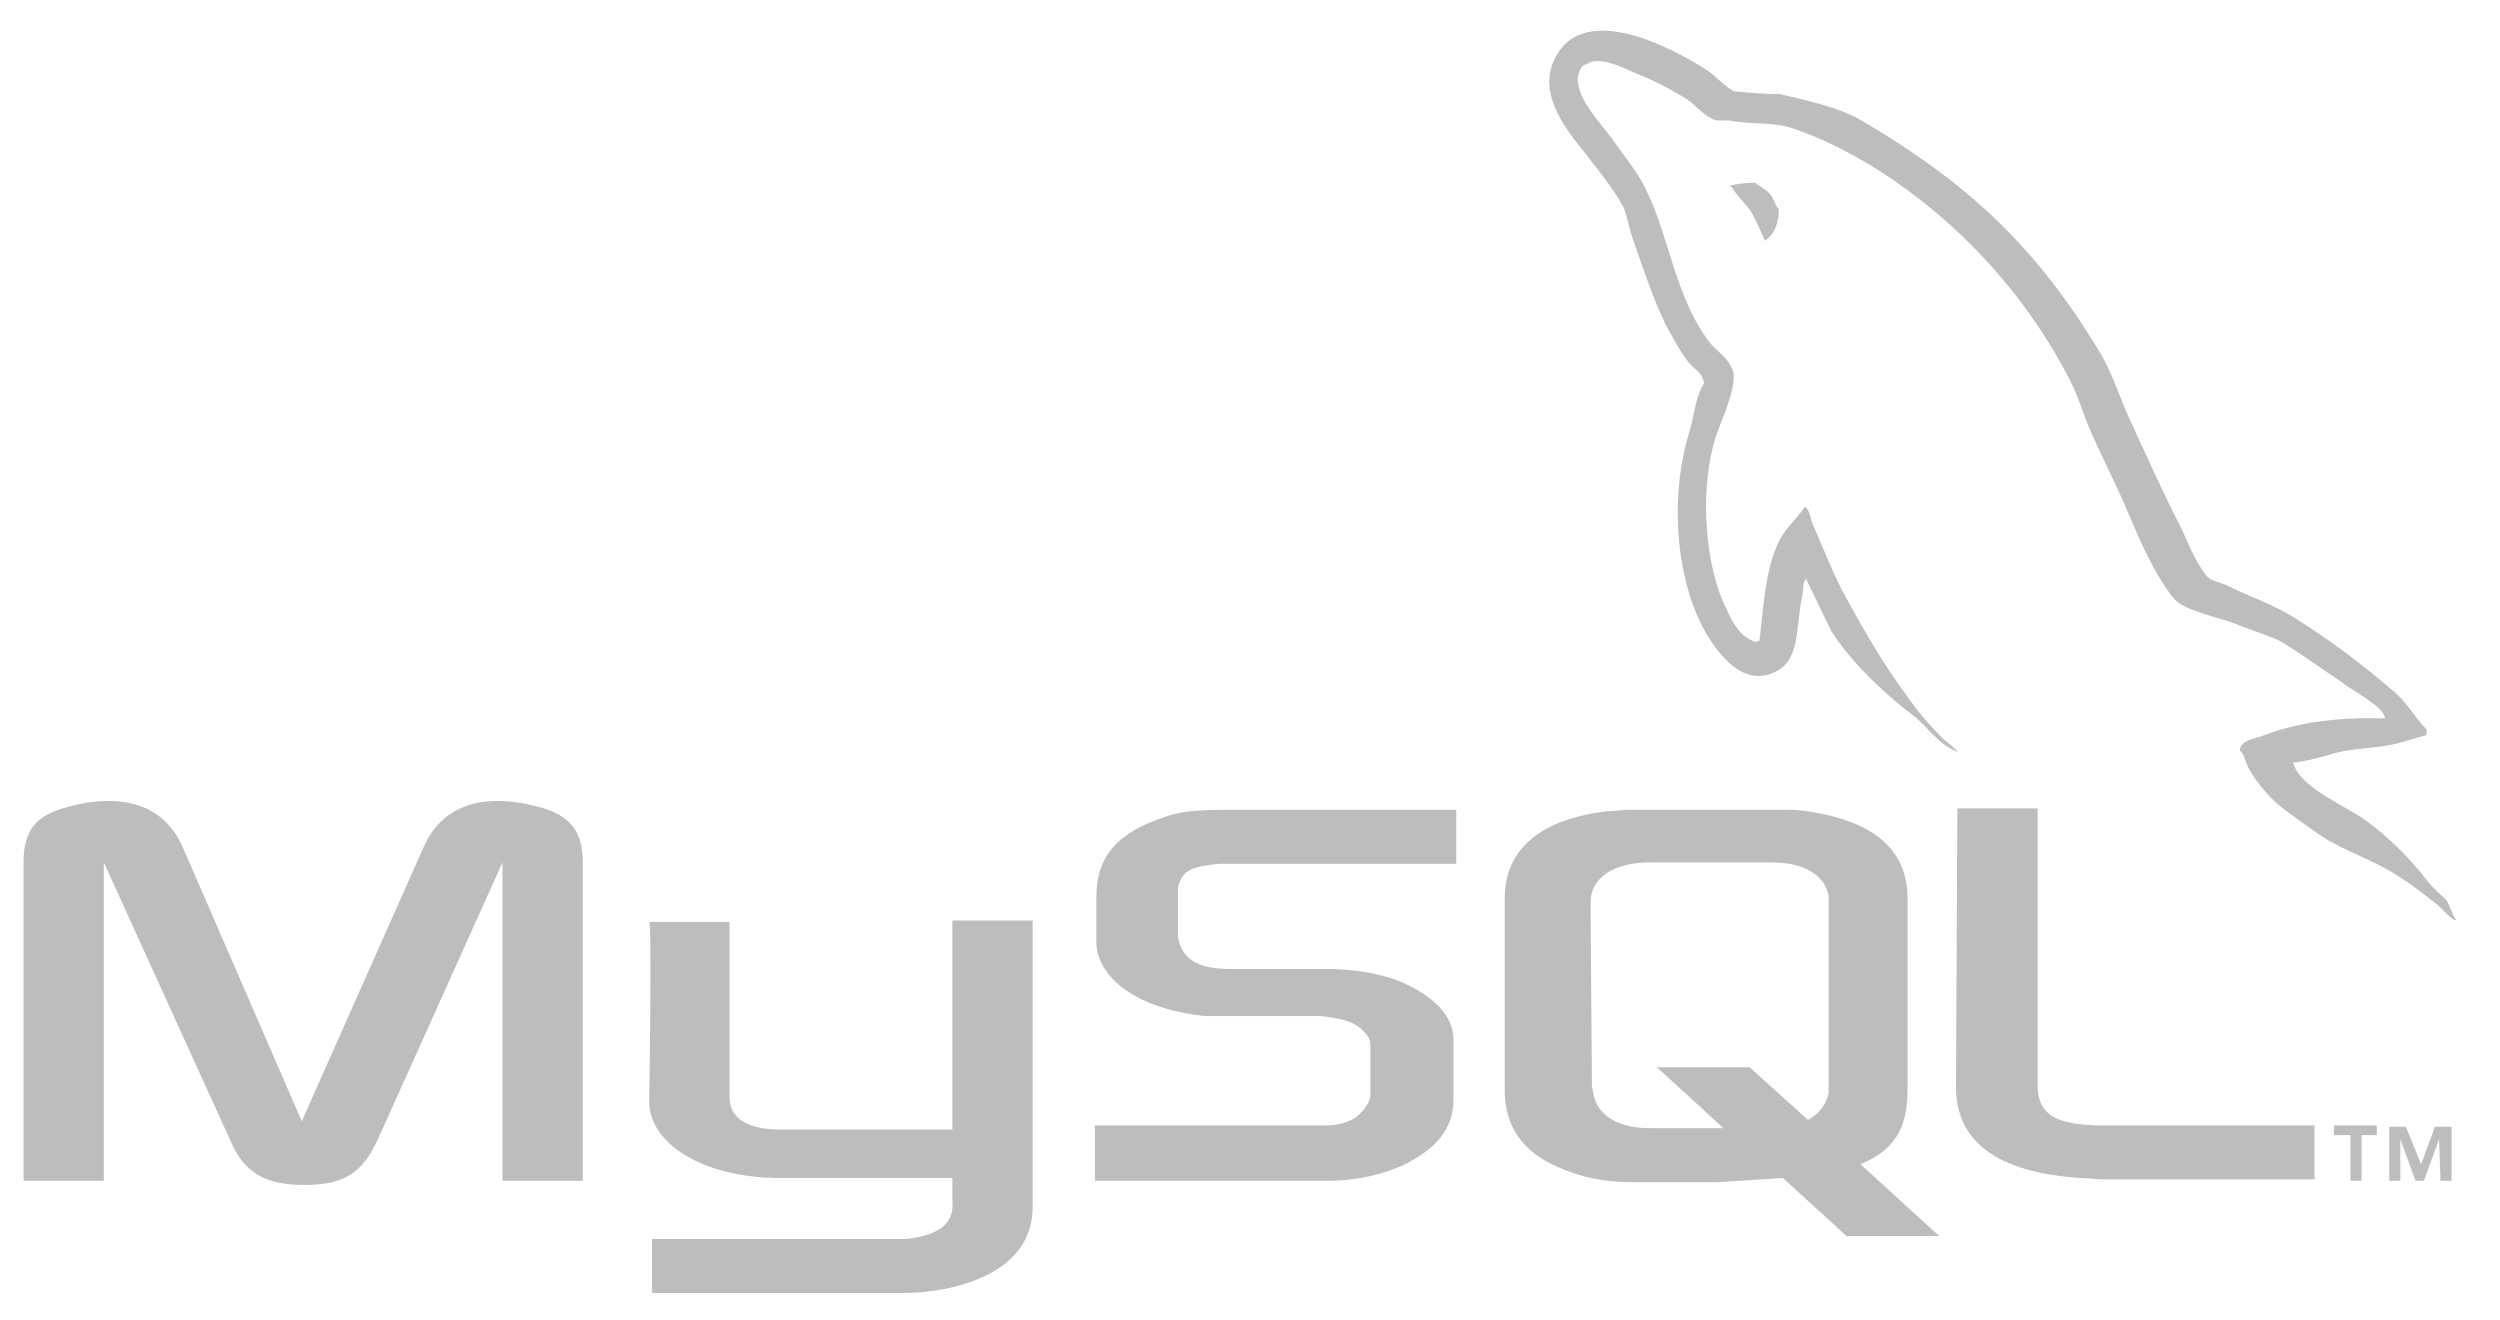
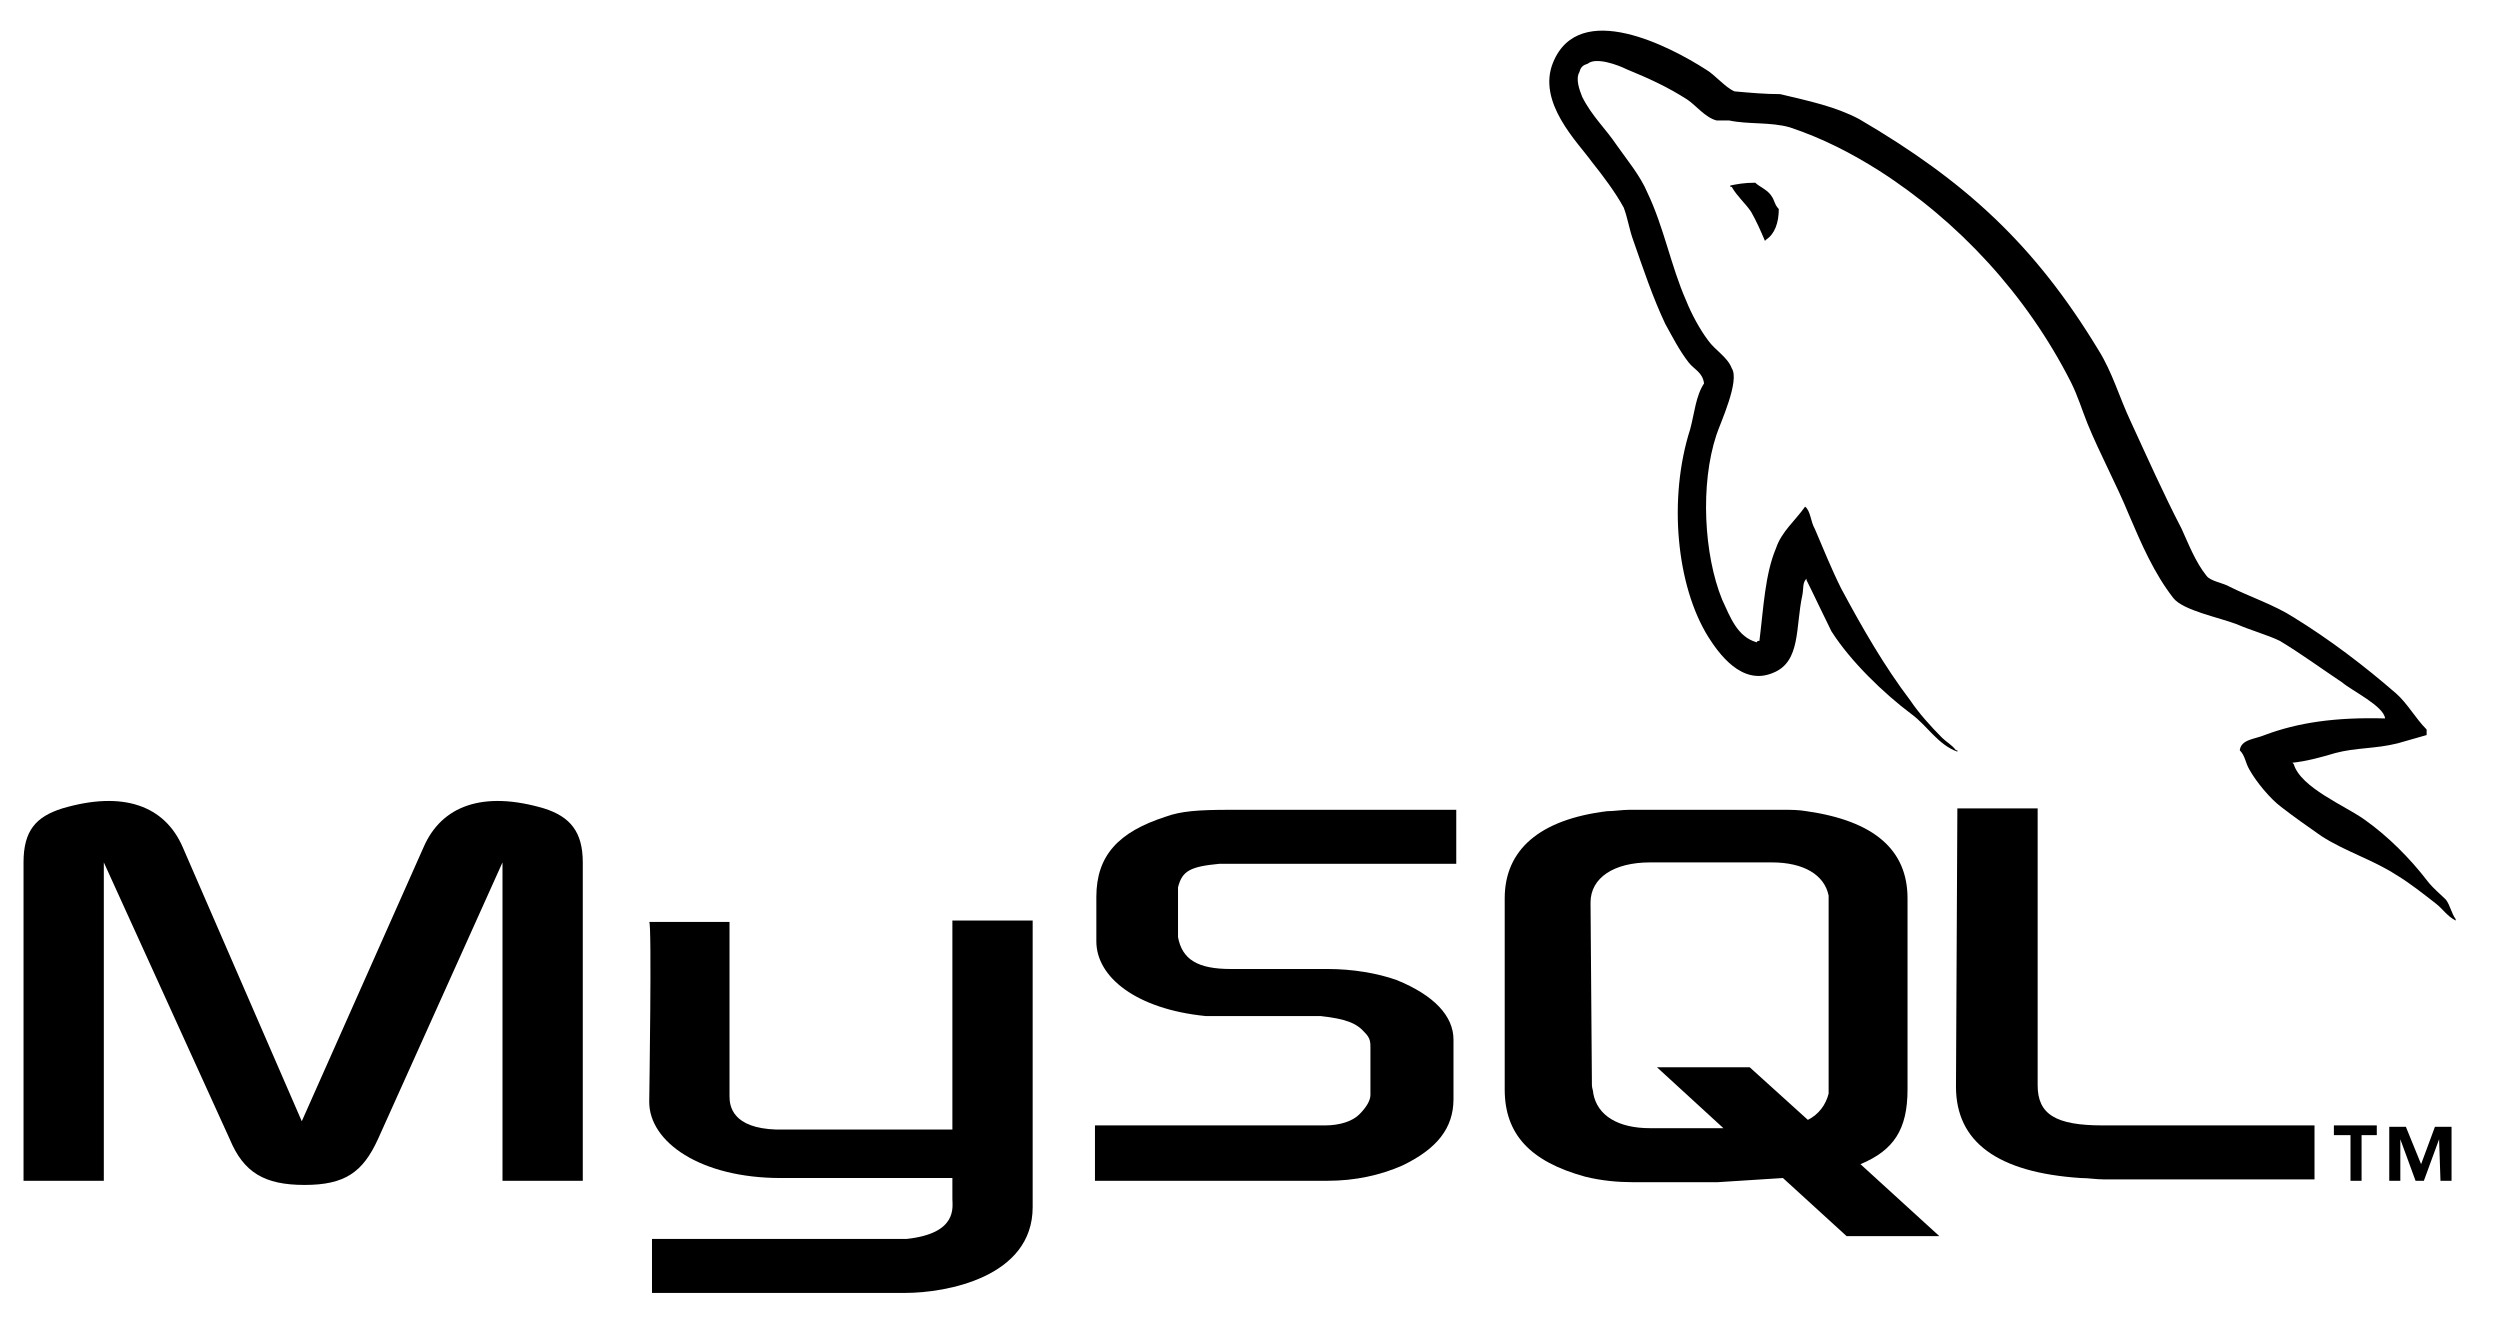
<svg xmlns="http://www.w3.org/2000/svg" id="Layer_1" style="enable-background:new 0 0 180.6 95.3;" version="1.1" viewBox="0 0 180.6 95.3" xml:space="preserve">
  <style type="text/css">
- 	.st0{fill:#bdbdbd}
- 	.st1{fill:#bdbdbd}
+ 	.st0{fill:#000000}
+ 	.st1{fill:#000000}
</style>
  <path class="st0" d="M1.7,85.3h5.8v-23l9.1,20c1,2.4,2.5,3.3,5.4,3.3c2.9,0,4.2-0.9,5.3-3.3l9-20v23h5.8v-23c0-2.2-0.9-3.3-2.8-3.9  c-4.4-1.3-7.4-0.2-8.7,2.8L21.8,81l-8.6-19.8c-1.3-3-4.3-4.1-8.7-2.8C2.6,59,1.7,60,1.7,62.3L1.7,85.3L1.7,85.3z" />
  <path class="st0" d="M46.9,66.6h5.8v12.6c0,0.7,0.2,2.3,3.4,2.4c1.7,0,12.6,0,12.7,0V66.5h5.8c0,0,0,20.6,0,20.7  c0,5.1-6.3,6.2-9.2,6.2H47.1v-3.9c0,0,18.4,0,18.4,0c3.7-0.4,3.3-2.3,3.3-2.9v-1.5H56.4c-5.8,0-9.5-2.6-9.5-5.5  C46.9,79.3,47.1,66.7,46.9,66.6L46.9,66.6z" />
  <path class="st0" d="M172.3,51.9c-3.6-0.1-6.3,0.3-8.7,1.2c-0.7,0.3-1.7,0.3-1.8,1.1c0.4,0.4,0.4,0.9,0.7,1.4  c0.5,0.9,1.5,2.1,2.3,2.7c0.9,0.7,1.9,1.4,2.9,2.1c1.7,1.1,3.7,1.7,5.4,2.8c1,0.6,2,1.4,2.9,2.1c0.5,0.4,0.8,0.9,1.4,1.2  c0,0,0-0.1,0-0.1c-0.3-0.4-0.4-1-0.7-1.4c-0.4-0.4-0.9-0.8-1.3-1.3c-1.3-1.7-2.9-3.3-4.6-4.5c-1.4-1-4.6-2.3-5.1-4c0,0,0,0-0.1-0.1  c1-0.1,2.1-0.4,3.1-0.7c1.5-0.4,2.9-0.3,4.5-0.7c0.7-0.2,1.4-0.4,2.1-0.6c0-0.1,0-0.3,0-0.4c-0.8-0.8-1.4-1.9-2.2-2.6  c-2.3-2-4.8-3.9-7.4-5.5c-1.4-0.9-3.2-1.5-4.6-2.2c-0.5-0.3-1.4-0.4-1.7-0.8c-0.8-1-1.3-2.3-1.8-3.4c-1.3-2.5-2.5-5.2-3.7-7.8  c-0.8-1.7-1.3-3.5-2.3-5.1c-4.6-7.6-9.6-12.2-17.3-16.7c-1.7-0.9-3.6-1.3-5.7-1.8c-1.1,0-2.2-0.1-3.3-0.2c-0.7-0.3-1.4-1.2-2.1-1.6  c-2.5-1.6-9.1-5.1-11-0.5c-1.2,2.9,1.8,5.8,2.8,7.2c0.8,1,1.7,2.2,2.3,3.3c0.3,0.8,0.4,1.6,0.7,2.4c0.7,2,1.4,4.1,2.3,6  c0.5,0.9,1,1.9,1.7,2.8c0.4,0.5,1,0.7,1.1,1.5c-0.6,0.9-0.7,2.2-1,3.3c-1.6,5-1,11.3,1.3,15c0.7,1.1,2.4,3.6,4.7,2.6  c2-0.8,1.6-3.3,2.1-5.6c0.1-0.5,0-0.9,0.3-1.2c0,0,0,0.1,0,0.1c0.6,1.2,1.2,2.5,1.8,3.7c1.4,2.2,3.8,4.5,5.8,6  c1.1,0.8,1.9,2.2,3.3,2.7c0,0,0-0.1,0-0.1c0,0,0,0-0.1,0c-0.3-0.4-0.7-0.6-1-0.9c-0.8-0.8-1.7-1.8-2.3-2.7c-1.9-2.5-3.5-5.3-5-8.1  c-0.7-1.4-1.3-2.9-1.9-4.3c-0.3-0.5-0.3-1.3-0.7-1.6c-0.7,1-1.7,1.8-2.1,3c-0.8,1.9-0.9,4.3-1.2,6.7c-0.2,0-0.1,0-0.2,0.1  c-1.4-0.4-1.9-1.8-2.5-3.1c-1.3-3.2-1.6-8.3-0.4-11.9c0.3-0.9,1.7-3.9,1.1-4.8c-0.3-0.8-1.2-1.3-1.7-2c-0.6-0.8-1.2-1.9-1.6-2.9  c-1.1-2.5-1.6-5.3-2.8-7.8c-0.5-1.2-1.5-2.4-2.2-3.4c-0.8-1.2-1.8-2.1-2.5-3.5c-0.2-0.5-0.5-1.3-0.2-1.8c0.1-0.4,0.3-0.5,0.6-0.6  c0.6-0.5,2.2,0.1,2.8,0.4c1.7,0.7,3,1.3,4.4,2.2c0.6,0.4,1.3,1.3,2.1,1.5c0.3,0,0.6,0,0.9,0c1.4,0.3,3,0.1,4.4,0.5  c2.4,0.8,4.5,1.9,6.4,3.1c5.8,3.7,10.7,9,13.9,15.3c0.5,1,0.8,2,1.2,3c0.9,2.2,2.1,4.4,3,6.6c0.9,2.1,1.8,4.2,3.2,6  c0.7,0.9,3.3,1.4,4.6,1.9c0.9,0.4,2.3,0.8,3.1,1.2c1.5,0.9,3,2,4.5,3C169.9,49.9,172.2,51,172.3,51.9L172.3,51.9z" />
  <path class="st0" d="M126.8,13.2c-0.8,0-1.3,0.1-1.8,0.2c0,0,0,0,0,0.1c0,0,0,0,0.1,0c0.4,0.7,1,1.2,1.4,1.8c0.4,0.7,0.7,1.4,1,2.1  c0,0,0.1-0.1,0.1-0.1c0.6-0.4,0.9-1.2,0.9-2.2c-0.3-0.3-0.3-0.6-0.5-0.9C127.7,13.7,127.1,13.5,126.8,13.2L126.8,13.2z" />
  <path class="st1" d="M79.1,85.3h16.8c2,0,3.8-0.4,5.4-1.1c2.5-1.2,3.7-2.7,3.7-4.8v-4.3c0-1.7-1.4-3.2-4.1-4.3  c-1.4-0.5-3.2-0.8-5-0.8h-7c-2.4,0-3.5-0.7-3.8-2.3c0-0.2,0-0.4,0-0.5v-2.6c0-0.1,0-0.3,0-0.5c0.3-1.2,0.9-1.5,3-1.7  c0.2,0,0.4,0,0.5,0h16.6v-3.9H88.9c-2.4,0-3.6,0.1-4.7,0.5c-3.4,1.1-5,2.8-5,5.8V68c0,2.6,2.9,4.9,7.9,5.4c0.5,0,1.1,0,1.7,0h6  c0.2,0,0.4,0,0.6,0c1.8,0.2,2.6,0.5,3.2,1.2c0.4,0.4,0.4,0.7,0.4,1.1v3.4c0,0.4-0.3,0.9-0.8,1.4s-1.4,0.8-2.5,0.8  c-0.2,0-0.4,0-0.6,0H79.1L79.1,85.3L79.1,85.3z" />
  <path class="st1" d="M141.3,78.5c0,4,3,6.2,9,6.6c0.6,0,1.1,0.1,1.7,0.1h15.2v-3.9h-15.3c-3.4,0-4.7-0.8-4.7-2.9V58.4h-5.8  L141.3,78.5L141.3,78.5z" />
  <path class="st1" d="M108.7,78.7V64.9c0-3.5,2.5-5.7,7.4-6.3c0.5,0,1.1-0.1,1.6-0.1h11.1c0.6,0,1.1,0,1.7,0.1  c4.9,0.7,7.3,2.8,7.3,6.3v13.8c0,2.9-1,4.4-3.4,5.4l5.7,5.2h-6.7l-4.6-4.2l-4.7,0.3h-6.2c-1,0-2.2-0.1-3.4-0.4  C110.5,83.9,108.7,81.9,108.7,78.7L108.7,78.7z M115,78.4c0,0.2,0.1,0.4,0.1,0.6c0.3,1.6,1.8,2.5,4.1,2.5h5.3l-4.8-4.4h6.7l4.2,3.8  c0.8-0.4,1.3-1.1,1.5-1.9c0-0.2,0-0.4,0-0.6V65.2c0-0.2,0-0.4,0-0.5c-0.3-1.5-1.8-2.4-4.1-2.4h-8.8c-2.6,0-4.3,1.1-4.3,2.9L115,78.4  L115,78.4z" />
  <path class="st1" d="M169.8,85.3h0.8V82h1.1v-0.7h-3.1V82h1.2L169.8,85.3L169.8,85.3z M176.3,85.3h0.8v-3.9h-1.2l-1,2.7l-1.1-2.7  h-1.2v3.9h0.8v-3h0l1.1,3h0.6l1.1-3l0,0L176.3,85.3L176.3,85.3z" />
</svg>
